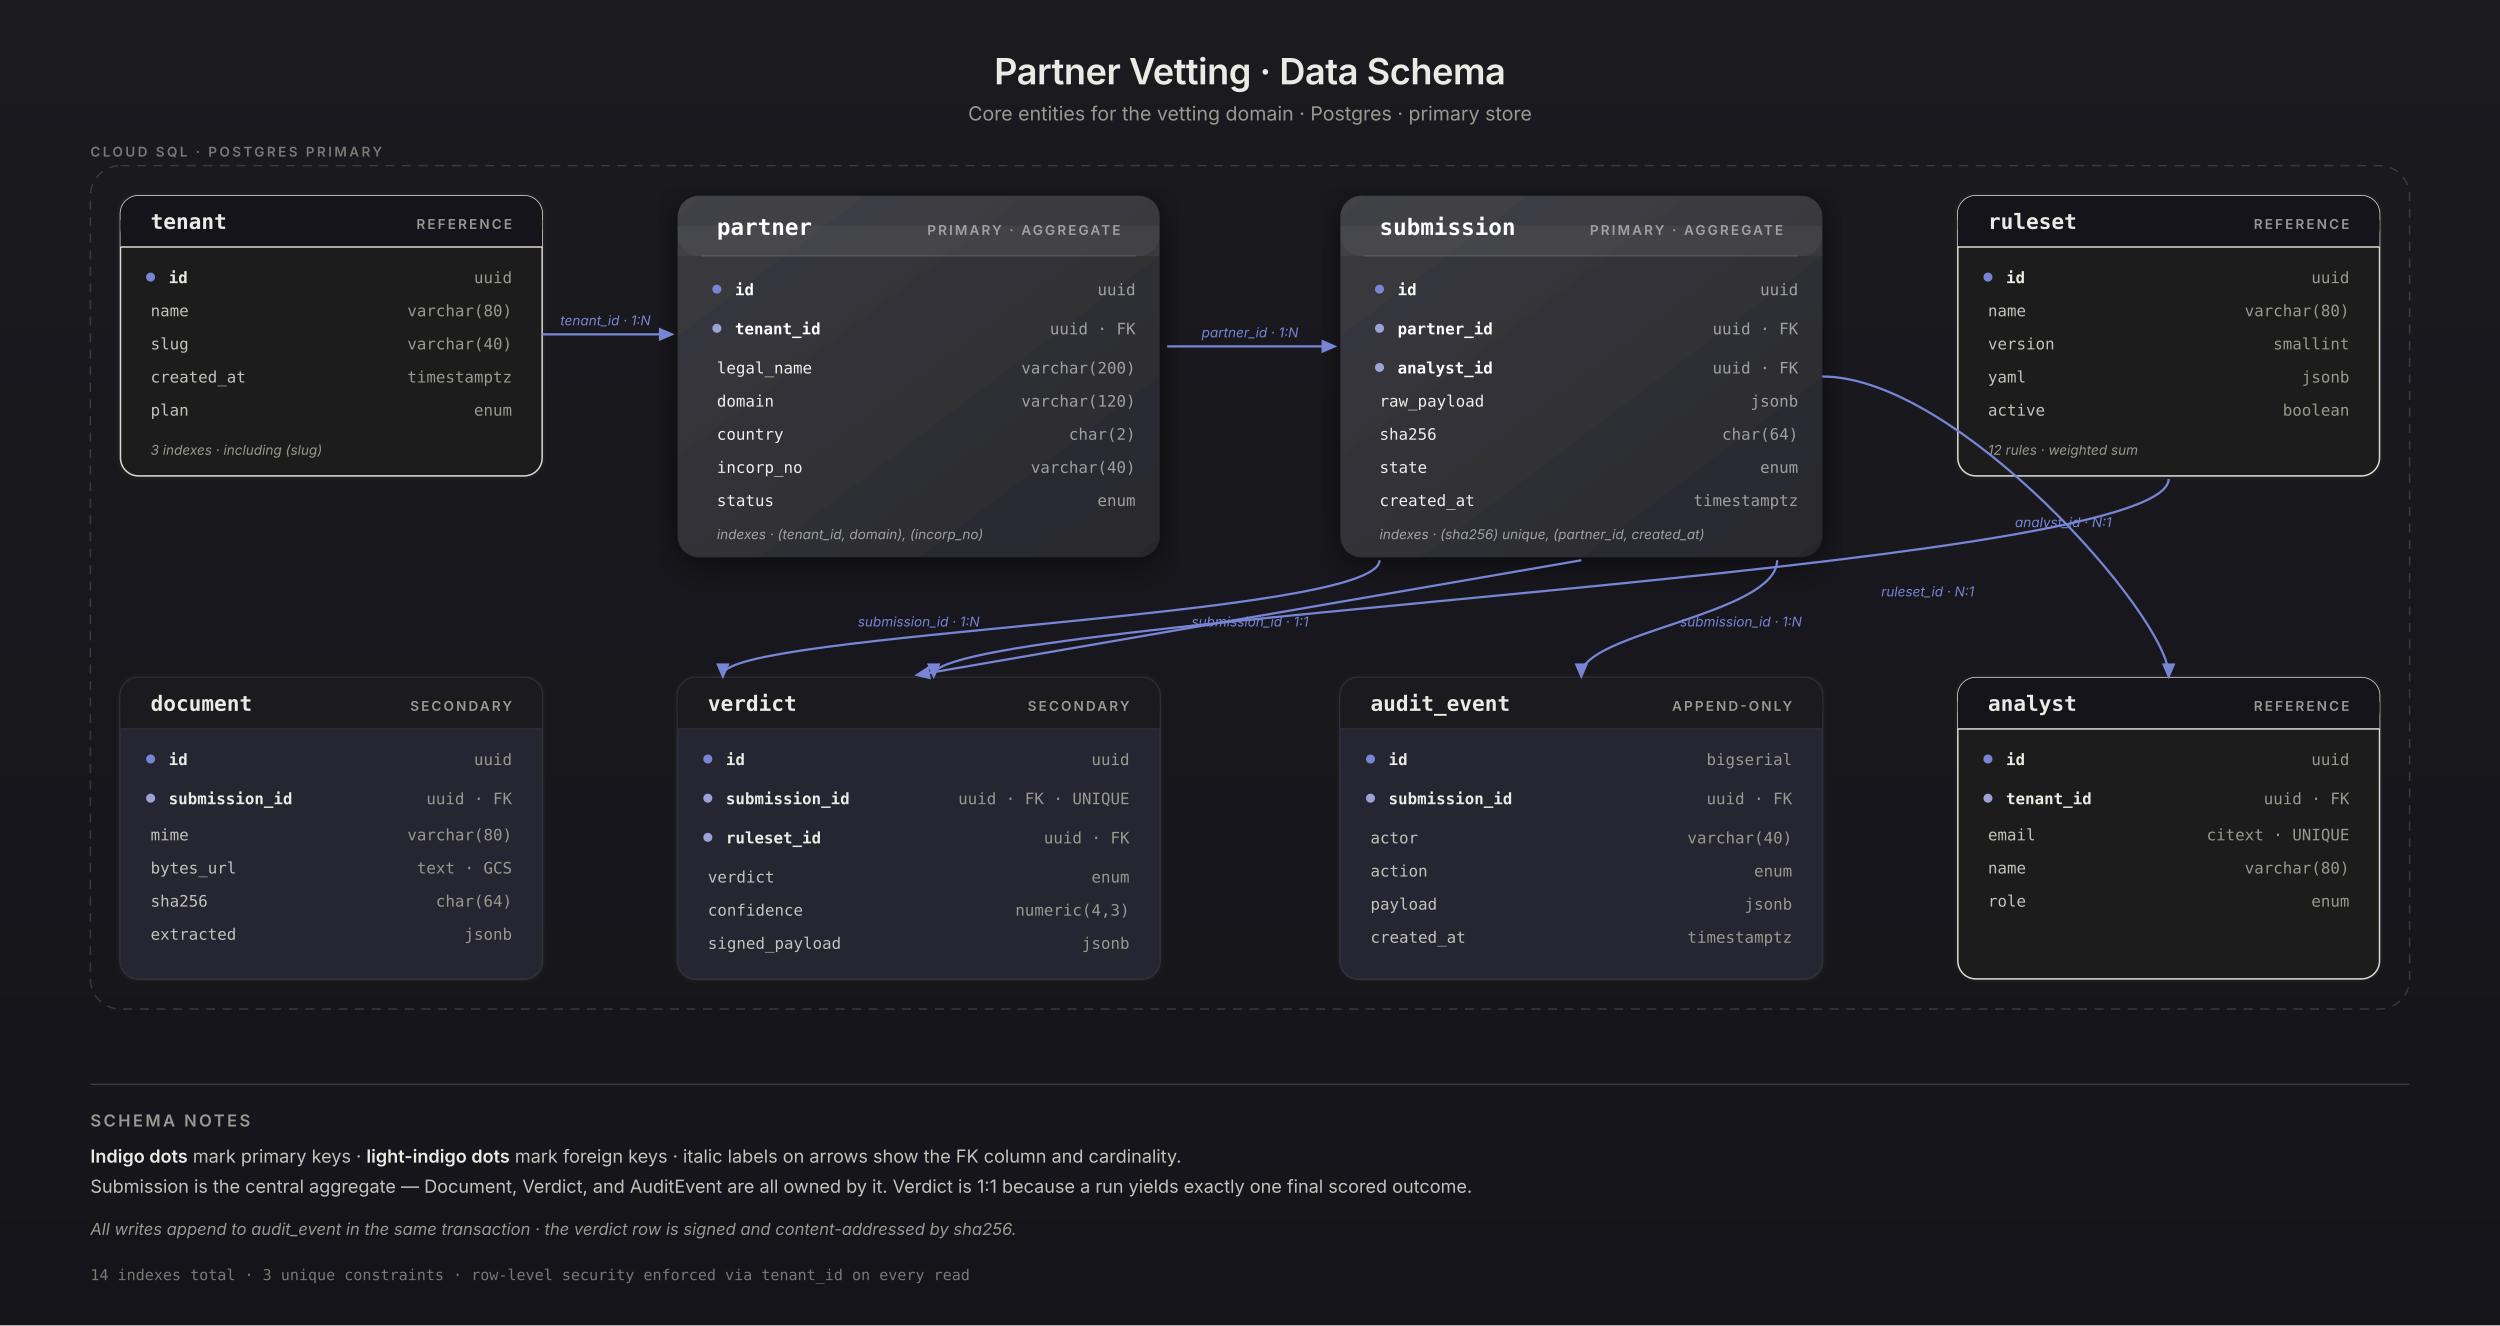
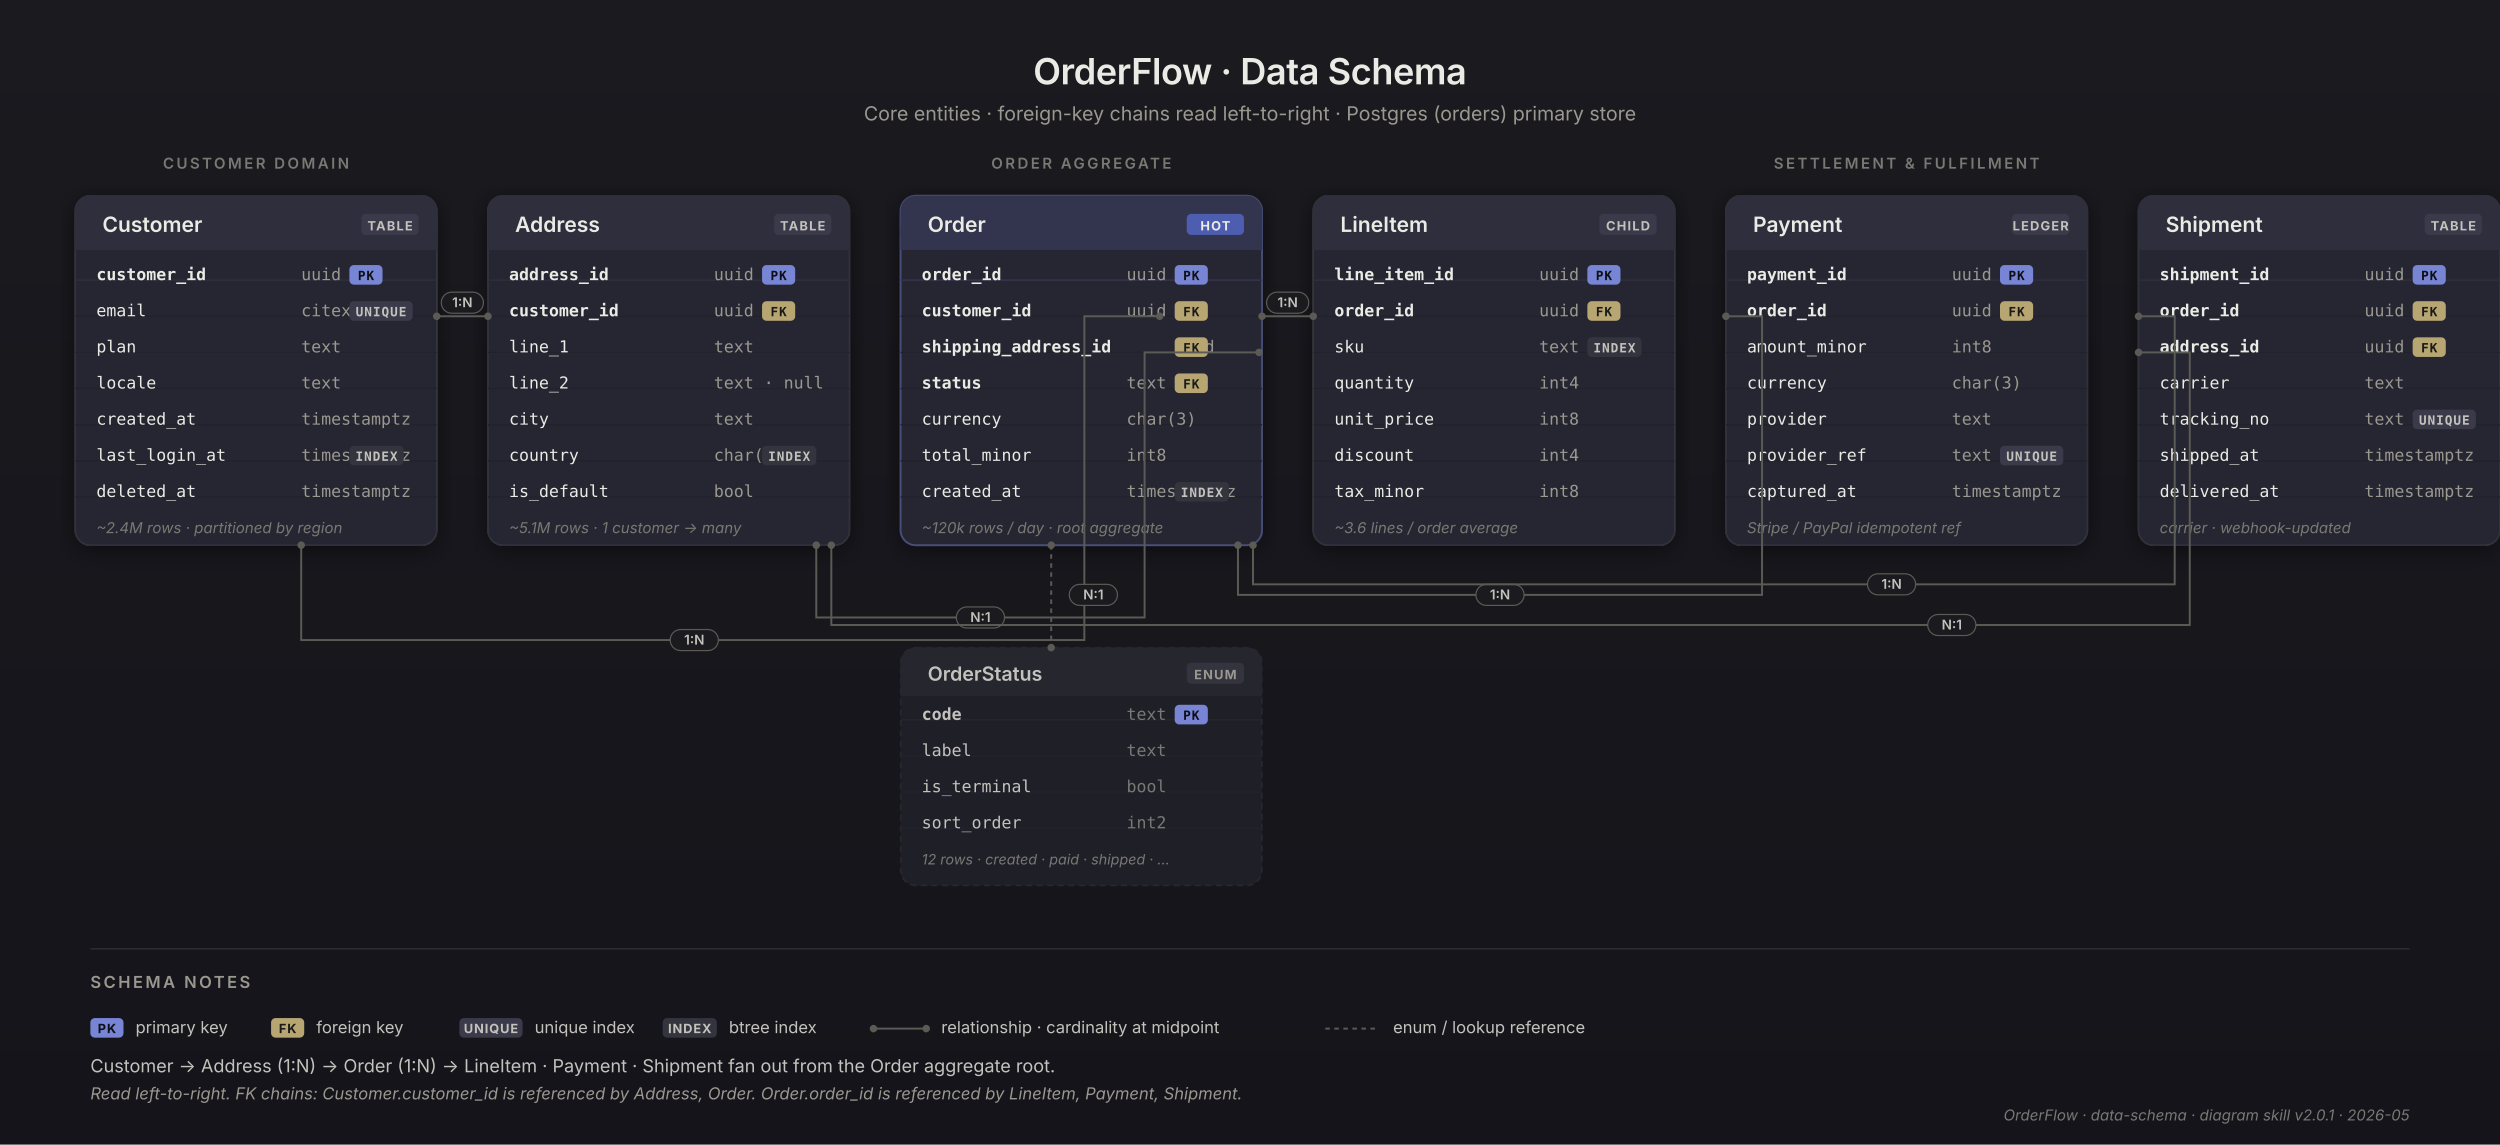
- <svg xmlns="http://www.w3.org/2000/svg" viewBox="0 0 1660 880" font-family="Inter, system-ui, -apple-system, sans-serif">
+ <svg xmlns="http://www.w3.org/2000/svg" viewBox="0 0 1660 760" font-family="Inter, system-ui, -apple-system, sans-serif">
  <defs>
-     <filter id="cardShadow" x="-4%" y="-4%" width="108%" height="116%">
-       <feDropShadow dx="0" dy="0" stdDeviation="1.5" flood-color="#ffffff" flood-opacity="0.08" />
-     </filter>
    <filter id="cardShadowDark" x="-4%" y="-4%" width="108%" height="116%">
-       <feDropShadow dx="0" dy="4" stdDeviation="12" flood-color="#000000" flood-opacity="0.55" />
+       <feDropShadow dx="0" dy="3" stdDeviation="8" flood-color="#000000" flood-opacity="0.50" />
    </filter>
    <linearGradient id="bgGrad" x1="0" y1="0" x2="0" y2="1">
      <stop offset="0%" stop-color="#1a1a1f" />
      <stop offset="100%" stop-color="#14141a" />
    </linearGradient>
-     <linearGradient id="surfaceNeutral" x1="0" y1="0" x2="1" y2="1">
-       <stop offset="0%" stop-color="#3a3a40" />
-       <stop offset="100%" stop-color="#28282d" />
-     </linearGradient>
-     <marker id="arrowAccentSm" markerWidth="7" markerHeight="7" refX="5" refY="3" orient="auto">
-       <path d="M0,0 L0,6 L7,3 z" fill="#7785d4" />
-     </marker>
  </defs>
-   <rect width="1660" height="880" fill="url(#bgGrad)" />
-   <text x="830" y="56" text-anchor="middle" font-size="24" font-weight="600" fill="#ebebe5" letter-spacing="-0.3">Partner Vetting · Data Schema</text>
-   <text x="830" y="80" text-anchor="middle" font-size="13" fill="#9a988f">Core entities for the vetting domain · Postgres · primary store</text>
-   <rect x="80" y="130" width="280" height="186" rx="12" fill="#1a1a1f" stroke="#ddd8ce" filter="url(#cardShadow)" />
-   <rect x="80" y="130" width="280" height="34" rx="12" fill="#14141a" />
-   <rect x="80" y="146" width="280" height="18" fill="#14141a" />
-   <text x="100" y="152" font-size="14" font-weight="600" fill="#ebebe5" font-family="monospace">tenant</text>
-   <text x="340" y="152" text-anchor="end" font-size="9" font-weight="600" fill="#9a988f" letter-spacing="1.4">REFERENCE</text>
-   <line x1="80" y1="164" x2="360" y2="164" stroke="#ddd8ce" />
-   <g font-family="monospace" font-size="10.5">
-     <circle cx="100" cy="184" r="3" fill="#7785d4" />
-     <text x="112" y="188" fill="#ebebe5" font-weight="600">id</text>
-     <text x="340" y="188" text-anchor="end" fill="#9a988f">uuid</text>
-     <text x="100" y="210" fill="#c4c2bc">name</text>
-     <text x="340" y="210" text-anchor="end" fill="#9a988f">varchar(80)</text>
-     <text x="100" y="232" fill="#c4c2bc">slug</text>
-     <text x="340" y="232" text-anchor="end" fill="#9a988f">varchar(40)</text>
-     <text x="100" y="254" fill="#c4c2bc">created_at</text>
-     <text x="340" y="254" text-anchor="end" fill="#9a988f">timestamptz</text>
-     <text x="100" y="276" fill="#c4c2bc">plan</text>
-     <text x="340" y="276" text-anchor="end" fill="#9a988f">enum</text>
-   </g>
-   <text x="100" y="302" font-size="9" font-style="italic" fill="#9a988f">3 indexes · including (slug)</text>
-   <rect x="1300" y="130" width="280" height="186" rx="12" fill="#1a1a1f" stroke="#ddd8ce" filter="url(#cardShadow)" />
-   <rect x="1300" y="130" width="280" height="34" rx="12" fill="#14141a" />
-   <rect x="1300" y="146" width="280" height="18" fill="#14141a" />
-   <text x="1320" y="152" font-size="14" font-weight="600" fill="#ebebe5" font-family="monospace">ruleset</text>
-   <text x="1560" y="152" text-anchor="end" font-size="9" font-weight="600" fill="#9a988f" letter-spacing="1.4">REFERENCE</text>
-   <line x1="1300" y1="164" x2="1580" y2="164" stroke="#ddd8ce" />
-   <g font-family="monospace" font-size="10.5">
-     <circle cx="1320" cy="184" r="3" fill="#7785d4" />
-     <text x="1332" y="188" fill="#ebebe5" font-weight="600">id</text>
-     <text x="1560" y="188" text-anchor="end" fill="#9a988f">uuid</text>
-     <text x="1320" y="210" fill="#c4c2bc">name</text>
-     <text x="1560" y="210" text-anchor="end" fill="#9a988f">varchar(80)</text>
-     <text x="1320" y="232" fill="#c4c2bc">version</text>
-     <text x="1560" y="232" text-anchor="end" fill="#9a988f">smallint</text>
-     <text x="1320" y="254" fill="#c4c2bc">yaml</text>
-     <text x="1560" y="254" text-anchor="end" fill="#9a988f">jsonb</text>
-     <text x="1320" y="276" fill="#c4c2bc">active</text>
-     <text x="1560" y="276" text-anchor="end" fill="#9a988f">boolean</text>
-   </g>
-   <text x="1320" y="302" font-size="9" font-style="italic" fill="#9a988f">12 rules · weighted sum</text>
-   <rect x="450" y="130" width="320" height="240" rx="14" fill="url(#surfaceNeutral)" filter="url(#cardShadowDark)" />
-   <rect x="450" y="130" width="320" height="40" rx="14" fill="rgba(255,255,255,0.04)" />
-   <rect x="450" y="150" width="320" height="20" fill="rgba(255,255,255,0.04)" />
-   <text x="476" y="156" font-size="15" font-weight="600" fill="white" font-family="monospace">partner</text>
-   <text x="744" y="156" text-anchor="end" font-size="9" font-weight="600" fill="rgba(255,255,255,0.5)" letter-spacing="1.4">PRIMARY · AGGREGATE</text>
-   <line x1="466" y1="170" x2="754" y2="170" stroke="rgba(255,255,255,0.12)" />
-   <g font-family="monospace" font-size="10.5">
-     <circle cx="476" cy="192" r="3" fill="#7785d4" />
-     <text x="488" y="196" fill="white" font-weight="600">id</text>
-     <text x="754" y="196" text-anchor="end" fill="rgba(255,255,255,0.55)">uuid</text>
-     <circle cx="476" cy="218" r="3" fill="#9aa3d4" />
-     <text x="488" y="222" fill="white" font-weight="600">tenant_id</text>
-     <text x="754" y="222" text-anchor="end" fill="rgba(255,255,255,0.55)">uuid · FK</text>
-     <text x="476" y="248" fill="rgba(255,255,255,0.92)">legal_name</text>
-     <text x="754" y="248" text-anchor="end" fill="rgba(255,255,255,0.55)">varchar(200)</text>
-     <text x="476" y="270" fill="rgba(255,255,255,0.92)">domain</text>
-     <text x="754" y="270" text-anchor="end" fill="rgba(255,255,255,0.55)">varchar(120)</text>
-     <text x="476" y="292" fill="rgba(255,255,255,0.92)">country</text>
-     <text x="754" y="292" text-anchor="end" fill="rgba(255,255,255,0.55)">char(2)</text>
-     <text x="476" y="314" fill="rgba(255,255,255,0.92)">incorp_no</text>
-     <text x="754" y="314" text-anchor="end" fill="rgba(255,255,255,0.55)">varchar(40)</text>
-     <text x="476" y="336" fill="rgba(255,255,255,0.92)">status</text>
-     <text x="754" y="336" text-anchor="end" fill="rgba(255,255,255,0.55)">enum</text>
-   </g>
-   <text x="476" y="358" font-size="9" font-style="italic" fill="rgba(255,255,255,0.55)">indexes · (tenant_id, domain), (incorp_no)</text>
-   <rect x="890" y="130" width="320" height="240" rx="14" fill="url(#surfaceNeutral)" filter="url(#cardShadowDark)" />
-   <rect x="890" y="130" width="320" height="40" rx="14" fill="rgba(255,255,255,0.04)" />
-   <rect x="890" y="150" width="320" height="20" fill="rgba(255,255,255,0.04)" />
-   <text x="916" y="156" font-size="15" font-weight="600" fill="white" font-family="monospace">submission</text>
-   <text x="1184" y="156" text-anchor="end" font-size="9" font-weight="600" fill="rgba(255,255,255,0.5)" letter-spacing="1.4">PRIMARY · AGGREGATE</text>
-   <line x1="906" y1="170" x2="1194" y2="170" stroke="rgba(255,255,255,0.12)" />
-   <g font-family="monospace" font-size="10.5">
-     <circle cx="916" cy="192" r="3" fill="#7785d4" />
-     <text x="928" y="196" fill="white" font-weight="600">id</text>
-     <text x="1194" y="196" text-anchor="end" fill="rgba(255,255,255,0.55)">uuid</text>
-     <circle cx="916" cy="218" r="3" fill="#9aa3d4" />
-     <text x="928" y="222" fill="white" font-weight="600">partner_id</text>
-     <text x="1194" y="222" text-anchor="end" fill="rgba(255,255,255,0.55)">uuid · FK</text>
-     <circle cx="916" cy="244" r="3" fill="#9aa3d4" />
-     <text x="928" y="248" fill="white" font-weight="600">analyst_id</text>
-     <text x="1194" y="248" text-anchor="end" fill="rgba(255,255,255,0.55)">uuid · FK</text>
-     <text x="916" y="270" fill="rgba(255,255,255,0.92)">raw_payload</text>
-     <text x="1194" y="270" text-anchor="end" fill="rgba(255,255,255,0.55)">jsonb</text>
-     <text x="916" y="292" fill="rgba(255,255,255,0.92)">sha256</text>
-     <text x="1194" y="292" text-anchor="end" fill="rgba(255,255,255,0.55)">char(64)</text>
-     <text x="916" y="314" fill="rgba(255,255,255,0.92)">state</text>
-     <text x="1194" y="314" text-anchor="end" fill="rgba(255,255,255,0.55)">enum</text>
-     <text x="916" y="336" fill="rgba(255,255,255,0.92)">created_at</text>
-     <text x="1194" y="336" text-anchor="end" fill="rgba(255,255,255,0.55)">timestamptz</text>
-   </g>
-   <text x="916" y="358" font-size="9" font-style="italic" fill="rgba(255,255,255,0.55)">indexes · (sha256) unique, (partner_id, created_at)</text>
-   <rect x="80" y="450" width="280" height="200" rx="12" fill="#252531" stroke="#2e2e3a" filter="url(#cardShadow)" />
-   <rect x="80" y="450" width="280" height="34" rx="12" fill="#1a1a1f" />
-   <rect x="80" y="466" width="280" height="18" fill="#1a1a1f" />
-   <text x="100" y="472" font-size="14" font-weight="600" fill="#ebebe5" font-family="monospace">document</text>
-   <text x="340" y="472" text-anchor="end" font-size="9" font-weight="600" fill="#9a988f" letter-spacing="1.4">SECONDARY</text>
-   <line x1="80" y1="484" x2="360" y2="484" stroke="#2e2e3a" />
-   <g font-family="monospace" font-size="10.5">
-     <circle cx="100" cy="504" r="3" fill="#7785d4" />
-     <text x="112" y="508" fill="#ebebe5" font-weight="600">id</text>
-     <text x="340" y="508" text-anchor="end" fill="#9a988f">uuid</text>
-     <circle cx="100" cy="530" r="3" fill="#9aa3d4" />
-     <text x="112" y="534" fill="#ebebe5" font-weight="600">submission_id</text>
-     <text x="340" y="534" text-anchor="end" fill="#9a988f">uuid · FK</text>
-     <text x="100" y="558" fill="#c4c2bc">mime</text>
-     <text x="340" y="558" text-anchor="end" fill="#9a988f">varchar(80)</text>
-     <text x="100" y="580" fill="#c4c2bc">bytes_url</text>
-     <text x="340" y="580" text-anchor="end" fill="#9a988f">text · GCS</text>
-     <text x="100" y="602" fill="#c4c2bc">sha256</text>
-     <text x="340" y="602" text-anchor="end" fill="#9a988f">char(64)</text>
-     <text x="100" y="624" fill="#c4c2bc">extracted</text>
-     <text x="340" y="624" text-anchor="end" fill="#9a988f">jsonb</text>
-   </g>
-   <rect x="450" y="450" width="320" height="200" rx="12" fill="#252531" stroke="#2e2e3a" filter="url(#cardShadow)" />
-   <rect x="450" y="450" width="320" height="34" rx="12" fill="#1a1a1f" />
-   <rect x="450" y="466" width="320" height="18" fill="#1a1a1f" />
-   <text x="470" y="472" font-size="14" font-weight="600" fill="#ebebe5" font-family="monospace">verdict</text>
-   <text x="750" y="472" text-anchor="end" font-size="9" font-weight="600" fill="#9a988f" letter-spacing="1.4">SECONDARY</text>
-   <line x1="450" y1="484" x2="770" y2="484" stroke="#2e2e3a" />
-   <g font-family="monospace" font-size="10.5">
-     <circle cx="470" cy="504" r="3" fill="#7785d4" />
-     <text x="482" y="508" fill="#ebebe5" font-weight="600">id</text>
-     <text x="750" y="508" text-anchor="end" fill="#9a988f">uuid</text>
-     <circle cx="470" cy="530" r="3" fill="#9aa3d4" />
-     <text x="482" y="534" fill="#ebebe5" font-weight="600">submission_id</text>
-     <text x="750" y="534" text-anchor="end" fill="#9a988f">uuid · FK · UNIQUE</text>
-     <circle cx="470" cy="556" r="3" fill="#9aa3d4" />
-     <text x="482" y="560" fill="#ebebe5" font-weight="600">ruleset_id</text>
-     <text x="750" y="560" text-anchor="end" fill="#9a988f">uuid · FK</text>
-     <text x="470" y="586" fill="#c4c2bc">verdict</text>
-     <text x="750" y="586" text-anchor="end" fill="#9a988f">enum</text>
-     <text x="470" y="608" fill="#c4c2bc">confidence</text>
-     <text x="750" y="608" text-anchor="end" fill="#9a988f">numeric(4,3)</text>
-     <text x="470" y="630" fill="#c4c2bc">signed_payload</text>
-     <text x="750" y="630" text-anchor="end" fill="#9a988f">jsonb</text>
-   </g>
-   <rect x="890" y="450" width="320" height="200" rx="12" fill="#252531" stroke="#2e2e3a" filter="url(#cardShadow)" />
-   <rect x="890" y="450" width="320" height="34" rx="12" fill="#1a1a1f" />
-   <rect x="890" y="466" width="320" height="18" fill="#1a1a1f" />
-   <text x="910" y="472" font-size="14" font-weight="600" fill="#ebebe5" font-family="monospace">audit_event</text>
-   <text x="1190" y="472" text-anchor="end" font-size="9" font-weight="600" fill="#9a988f" letter-spacing="1.4">APPEND-ONLY</text>
-   <line x1="890" y1="484" x2="1210" y2="484" stroke="#2e2e3a" />
-   <g font-family="monospace" font-size="10.5">
-     <circle cx="910" cy="504" r="3" fill="#7785d4" />
-     <text x="922" y="508" fill="#ebebe5" font-weight="600">id</text>
-     <text x="1190" y="508" text-anchor="end" fill="#9a988f">bigserial</text>
-     <circle cx="910" cy="530" r="3" fill="#9aa3d4" />
-     <text x="922" y="534" fill="#ebebe5" font-weight="600">submission_id</text>
-     <text x="1190" y="534" text-anchor="end" fill="#9a988f">uuid · FK</text>
-     <text x="910" y="560" fill="#c4c2bc">actor</text>
-     <text x="1190" y="560" text-anchor="end" fill="#9a988f">varchar(40)</text>
-     <text x="910" y="582" fill="#c4c2bc">action</text>
-     <text x="1190" y="582" text-anchor="end" fill="#9a988f">enum</text>
-     <text x="910" y="604" fill="#c4c2bc">payload</text>
-     <text x="1190" y="604" text-anchor="end" fill="#9a988f">jsonb</text>
-     <text x="910" y="626" fill="#c4c2bc">created_at</text>
-     <text x="1190" y="626" text-anchor="end" fill="#9a988f">timestamptz</text>
-   </g>
-   <rect x="1300" y="450" width="280" height="200" rx="12" fill="#1a1a1f" stroke="#ddd8ce" filter="url(#cardShadow)" />
-   <rect x="1300" y="450" width="280" height="34" rx="12" fill="#14141a" />
-   <rect x="1300" y="466" width="280" height="18" fill="#14141a" />
-   <text x="1320" y="472" font-size="14" font-weight="600" fill="#ebebe5" font-family="monospace">analyst</text>
-   <text x="1560" y="472" text-anchor="end" font-size="9" font-weight="600" fill="#9a988f" letter-spacing="1.4">REFERENCE</text>
-   <line x1="1300" y1="484" x2="1580" y2="484" stroke="#ddd8ce" />
-   <g font-family="monospace" font-size="10.5">
-     <circle cx="1320" cy="504" r="3" fill="#7785d4" />
-     <text x="1332" y="508" fill="#ebebe5" font-weight="600">id</text>
-     <text x="1560" y="508" text-anchor="end" fill="#9a988f">uuid</text>
-     <circle cx="1320" cy="530" r="3" fill="#9aa3d4" />
-     <text x="1332" y="534" fill="#ebebe5" font-weight="600">tenant_id</text>
-     <text x="1560" y="534" text-anchor="end" fill="#9a988f">uuid · FK</text>
-     <text x="1320" y="558" fill="#c4c2bc">email</text>
-     <text x="1560" y="558" text-anchor="end" fill="#9a988f">citext · UNIQUE</text>
-     <text x="1320" y="580" fill="#c4c2bc">name</text>
-     <text x="1560" y="580" text-anchor="end" fill="#9a988f">varchar(80)</text>
-     <text x="1320" y="602" fill="#c4c2bc">role</text>
-     <text x="1560" y="602" text-anchor="end" fill="#9a988f">enum</text>
-   </g>
-   <path d="M 360 222 L 445 222" stroke="#7785d4" stroke-width="1.5" fill="none" marker-end="url(#arrowAccentSm)" />
-   <text x="402" y="216" text-anchor="middle" font-size="9" font-style="italic" fill="#7785d4">tenant_id · 1:N</text>
-   <path d="M 775 230 L 885 230" stroke="#7785d4" stroke-width="1.5" fill="none" marker-end="url(#arrowAccentSm)" />
-   <text x="830" y="224" text-anchor="middle" font-size="9" font-style="italic" fill="#7785d4">partner_id · 1:N</text>
-   <path d="M 916 372 C 916 410 480 420 480 448" stroke="#7785d4" stroke-width="1.5" fill="none" marker-end="url(#arrowAccentSm)" />
-   <text x="610" y="416" text-anchor="middle" font-size="9" font-style="italic" fill="#7785d4">submission_id · 1:N</text>
-   <path d="M 1050 372 L 610 448" stroke="#7785d4" stroke-width="1.5" fill="none" marker-end="url(#arrowAccentSm)" />
-   <text x="830" y="416" text-anchor="middle" font-size="9" font-style="italic" fill="#7785d4">submission_id · 1:1</text>
-   <path d="M 1180 372 C 1180 408 1050 420 1050 448" stroke="#7785d4" stroke-width="1.5" fill="none" marker-end="url(#arrowAccentSm)" />
-   <text x="1156" y="416" text-anchor="middle" font-size="9" font-style="italic" fill="#7785d4">submission_id · 1:N</text>
-   <path d="M 1440 318 C 1440 380 620 410 620 448" stroke="#7785d4" stroke-width="1.5" fill="none" marker-end="url(#arrowAccentSm)" />
-   <text x="1280" y="396" text-anchor="middle" font-size="9" font-style="italic" fill="#7785d4">ruleset_id · N:1</text>
-   <path d="M 1210 250 C 1300 250 1440 410 1440 448" stroke="#7785d4" stroke-width="1.5" fill="none" marker-end="url(#arrowAccentSm)" />
-   <text x="1370" y="350" text-anchor="middle" font-size="9" font-style="italic" fill="#7785d4">analyst_id · N:1</text>
-   <rect x="60" y="110" width="1540" height="560" rx="20" fill="none" stroke="#7a7873" stroke-dasharray="6,5" opacity="0.35" />
-   <text x="60" y="104" font-size="9" font-weight="600" fill="#7a7873" letter-spacing="1.6">CLOUD SQL · POSTGRES PRIMARY</text>
-   <line x1="60" y1="720" x2="1600" y2="720" stroke="#3a3a47" />
-   <text x="60" y="748" font-size="11" font-weight="600" fill="#9a988f" letter-spacing="1.6">SCHEMA NOTES</text>
-   <text x="60" y="772" font-size="12" fill="#c4c2bc">
-     <tspan font-weight="600" fill="#ebebe5">Indigo dots</tspan> mark primary keys · <tspan font-weight="600" fill="#ebebe5">light-indigo dots</tspan> mark foreign keys · italic labels on arrows show the FK column and cardinality.</text>
-   <text x="60" y="792" font-size="12" fill="#c4c2bc">Submission is the central aggregate — Document, Verdict, and AuditEvent are all owned by it. Verdict is 1:1 because a run yields exactly one final scored outcome.</text>
-   <text x="60" y="820" font-size="11" font-style="italic" fill="#9a988f">All writes append to audit_event in the same transaction · the verdict row is signed and content-addressed by sha256.</text>
-   <text x="60" y="850" font-size="10" font-family="monospace" fill="#7a7873">14 indexes total · 3 unique constraints · row-level security enforced via tenant_id on every read</text>
+   <rect width="1660" height="760" fill="url(#bgGrad)" />
+   <text x="830" y="56" text-anchor="middle" font-size="24" font-weight="600" fill="#ebebe5" letter-spacing="-0.3">OrderFlow · Data Schema</text>
+   <text x="830" y="80" text-anchor="middle" font-size="13" fill="#9a988f">Core entities · foreign-key chains read left-to-right · Postgres (orders) primary store</text>
+   <text x="170" y="112" text-anchor="middle" font-size="10" font-weight="600" fill="#7a7873" letter-spacing="1.6">CUSTOMER DOMAIN</text>
+   <text x="718" y="112" text-anchor="middle" font-size="10" font-weight="600" fill="#7a7873" letter-spacing="1.6">ORDER AGGREGATE</text>
+   <text x="1266" y="112" text-anchor="middle" font-size="10" font-weight="600" fill="#7a7873" letter-spacing="1.6">SETTLEMENT &amp; FULFILMENT</text>
+   <rect x="50" y="130" width="240" height="232" rx="10" fill="#252531" stroke="rgba(255,255,255,0.08)" filter="url(#cardShadowDark)" />
+   <rect x="50" y="130" width="240" height="36" rx="10" fill="#2e2e3c" />
+   <rect x="50" y="150" width="240" height="16" fill="#2e2e3c" />
+   <text x="68" y="154" font-size="14" font-weight="600" fill="#ebebe5">Customer</text>
+   <rect x="240" y="142" width="38" height="14" rx="3" fill="#3a3a4a" />
+   <text x="259" y="153" text-anchor="middle" font-size="8.5" font-weight="700" fill="#c4c2bc" letter-spacing="0.8">TABLE</text>
+   <g font-family="ui-monospace, 'SF Mono', Menlo, Consolas, monospace" font-size="11">
+     <line x1="50" y1="186" x2="290" y2="186" stroke="#2e2e3c" />
+     <text x="64" y="186" fill="#ebebe5" font-weight="600">customer_id</text>
+     <text x="200" y="186" fill="#9a988f">uuid</text>
+     <rect x="232" y="176" width="22" height="13" rx="3" fill="#7785d4" />
+     <text x="243" y="186" text-anchor="middle" font-size="8.5" font-weight="700" fill="#0e0e16" letter-spacing="0.6">PK</text>
+     <line x1="50" y1="210" x2="290" y2="210" stroke="#22222d" />
+     <text x="64" y="210" fill="#ebebe5">email</text>
+     <text x="200" y="210" fill="#9a988f">citext</text>
+     <rect x="232" y="200" width="42" height="13" rx="3" fill="#3a3a4a" />
+     <text x="253" y="210" text-anchor="middle" font-size="8.5" font-weight="700" fill="#c4c2bc" letter-spacing="0.6">UNIQUE</text>
+     <line x1="50" y1="234" x2="290" y2="234" stroke="#22222d" />
+     <text x="64" y="234" fill="#ebebe5">plan</text>
+     <text x="200" y="234" fill="#9a988f">text</text>
+     <line x1="50" y1="258" x2="290" y2="258" stroke="#22222d" />
+     <text x="64" y="258" fill="#ebebe5">locale</text>
+     <text x="200" y="258" fill="#9a988f">text</text>
+     <line x1="50" y1="282" x2="290" y2="282" stroke="#22222d" />
+     <text x="64" y="282" fill="#ebebe5">created_at</text>
+     <text x="200" y="282" fill="#9a988f">timestamptz</text>
+     <line x1="50" y1="306" x2="290" y2="306" stroke="#22222d" />
+     <text x="64" y="306" fill="#ebebe5">last_login_at</text>
+     <text x="200" y="306" fill="#9a988f">timestamptz</text>
+     <rect x="232" y="296" width="36" height="13" rx="3" fill="#34343f" />
+     <text x="250" y="306" text-anchor="middle" font-size="8.5" font-weight="700" fill="#c4c2bc" letter-spacing="0.6">INDEX</text>
+     <line x1="50" y1="330" x2="290" y2="330" stroke="#22222d" />
+     <text x="64" y="330" fill="#ebebe5">deleted_at</text>
+     <text x="200" y="330" fill="#9a988f">timestamptz</text>
+   </g>
+   <text x="64" y="354" font-size="10" font-style="italic" fill="#7a7873">~2.4M rows · partitioned by region</text>
+   <rect x="324" y="130" width="240" height="232" rx="10" fill="#252531" stroke="rgba(255,255,255,0.08)" filter="url(#cardShadowDark)" />
+   <rect x="324" y="130" width="240" height="36" rx="10" fill="#2e2e3c" />
+   <rect x="324" y="150" width="240" height="16" fill="#2e2e3c" />
+   <text x="342" y="154" font-size="14" font-weight="600" fill="#ebebe5">Address</text>
+   <rect x="514" y="142" width="38" height="14" rx="3" fill="#3a3a4a" />
+   <text x="533" y="153" text-anchor="middle" font-size="8.5" font-weight="700" fill="#c4c2bc" letter-spacing="0.8">TABLE</text>
+   <g font-family="ui-monospace, 'SF Mono', Menlo, Consolas, monospace" font-size="11">
+     <line x1="324" y1="186" x2="564" y2="186" stroke="#2e2e3c" />
+     <text x="338" y="186" fill="#ebebe5" font-weight="600">address_id</text>
+     <text x="474" y="186" fill="#9a988f">uuid</text>
+     <rect x="506" y="176" width="22" height="13" rx="3" fill="#7785d4" />
+     <text x="517" y="186" text-anchor="middle" font-size="8.5" font-weight="700" fill="#0e0e16" letter-spacing="0.6">PK</text>
+     <line x1="324" y1="210" x2="564" y2="210" stroke="#22222d" />
+     <text x="338" y="210" fill="#ebebe5" font-weight="600">customer_id</text>
+     <text x="474" y="210" fill="#9a988f">uuid</text>
+     <rect x="506" y="200" width="22" height="13" rx="3" fill="#b8a672" />
+     <text x="517" y="210" text-anchor="middle" font-size="8.5" font-weight="700" fill="#1a1a18" letter-spacing="0.6">FK</text>
+     <line x1="324" y1="234" x2="564" y2="234" stroke="#22222d" />
+     <text x="338" y="234" fill="#ebebe5">line_1</text>
+     <text x="474" y="234" fill="#9a988f">text</text>
+     <line x1="324" y1="258" x2="564" y2="258" stroke="#22222d" />
+     <text x="338" y="258" fill="#ebebe5">line_2</text>
+     <text x="474" y="258" fill="#9a988f">text · null</text>
+     <line x1="324" y1="282" x2="564" y2="282" stroke="#22222d" />
+     <text x="338" y="282" fill="#ebebe5">city</text>
+     <text x="474" y="282" fill="#9a988f">text</text>
+     <line x1="324" y1="306" x2="564" y2="306" stroke="#22222d" />
+     <text x="338" y="306" fill="#ebebe5">country</text>
+     <text x="474" y="306" fill="#9a988f">char(2)</text>
+     <rect x="506" y="296" width="36" height="13" rx="3" fill="#34343f" />
+     <text x="524" y="306" text-anchor="middle" font-size="8.5" font-weight="700" fill="#c4c2bc" letter-spacing="0.6">INDEX</text>
+     <line x1="324" y1="330" x2="564" y2="330" stroke="#22222d" />
+     <text x="338" y="330" fill="#ebebe5">is_default</text>
+     <text x="474" y="330" fill="#9a988f">bool</text>
+   </g>
+   <text x="338" y="354" font-size="10" font-style="italic" fill="#7a7873">~5.1M rows · 1 customer → many</text>
+   <rect x="598" y="130" width="240" height="232" rx="10" fill="#252531" stroke="rgba(119,133,212,0.45)" stroke-width="1.2" filter="url(#cardShadowDark)" />
+   <rect x="598" y="130" width="240" height="36" rx="10" fill="#33344d" />
+   <rect x="598" y="150" width="240" height="16" fill="#33344d" />
+   <text x="616" y="154" font-size="14" font-weight="600" fill="#ebebe5">Order</text>
+   <rect x="788" y="142" width="38" height="14" rx="3" fill="#4d5db0" />
+   <text x="807" y="153" text-anchor="middle" font-size="8.5" font-weight="700" fill="#ebebe5" letter-spacing="0.8">HOT</text>
+   <g font-family="ui-monospace, 'SF Mono', Menlo, Consolas, monospace" font-size="11">
+     <line x1="598" y1="186" x2="838" y2="186" stroke="#33344d" />
+     <text x="612" y="186" fill="#ebebe5" font-weight="600">order_id</text>
+     <text x="748" y="186" fill="#9a988f">uuid</text>
+     <rect x="780" y="176" width="22" height="13" rx="3" fill="#7785d4" />
+     <text x="791" y="186" text-anchor="middle" font-size="8.5" font-weight="700" fill="#0e0e16" letter-spacing="0.6">PK</text>
+     <line x1="598" y1="210" x2="838" y2="210" stroke="#22222d" />
+     <text x="612" y="210" fill="#ebebe5" font-weight="600">customer_id</text>
+     <text x="748" y="210" fill="#9a988f">uuid</text>
+     <rect x="780" y="200" width="22" height="13" rx="3" fill="#b8a672" />
+     <text x="791" y="210" text-anchor="middle" font-size="8.5" font-weight="700" fill="#1a1a18" letter-spacing="0.6">FK</text>
+     <line x1="598" y1="234" x2="838" y2="234" stroke="#22222d" />
+     <text x="612" y="234" fill="#ebebe5" font-weight="600">shipping_address_id</text>
+     <text x="780" y="234" fill="#9a988f">uuid</text>
+     <rect x="780" y="224" width="22" height="13" rx="3" fill="#b8a672" />
+     <text x="791" y="234" text-anchor="middle" font-size="8.5" font-weight="700" fill="#1a1a18" letter-spacing="0.6">FK</text>
+     <line x1="598" y1="258" x2="838" y2="258" stroke="#22222d" />
+     <text x="612" y="258" fill="#ebebe5" font-weight="600">status</text>
+     <text x="748" y="258" fill="#9a988f">text</text>
+     <rect x="780" y="248" width="22" height="13" rx="3" fill="#b8a672" />
+     <text x="791" y="258" text-anchor="middle" font-size="8.5" font-weight="700" fill="#1a1a18" letter-spacing="0.6">FK</text>
+     <line x1="598" y1="282" x2="838" y2="282" stroke="#22222d" />
+     <text x="612" y="282" fill="#ebebe5">currency</text>
+     <text x="748" y="282" fill="#9a988f">char(3)</text>
+     <line x1="598" y1="306" x2="838" y2="306" stroke="#22222d" />
+     <text x="612" y="306" fill="#ebebe5">total_minor</text>
+     <text x="748" y="306" fill="#9a988f">int8</text>
+     <line x1="598" y1="330" x2="838" y2="330" stroke="#22222d" />
+     <text x="612" y="330" fill="#ebebe5">created_at</text>
+     <text x="748" y="330" fill="#9a988f">timestamptz</text>
+     <rect x="780" y="320" width="36" height="13" rx="3" fill="#34343f" />
+     <text x="798" y="330" text-anchor="middle" font-size="8.5" font-weight="700" fill="#c4c2bc" letter-spacing="0.6">INDEX</text>
+   </g>
+   <text x="612" y="354" font-size="10" font-style="italic" fill="#7a7873">~120k rows / day · root aggregate</text>
+   <rect x="872" y="130" width="240" height="232" rx="10" fill="#252531" stroke="rgba(255,255,255,0.08)" filter="url(#cardShadowDark)" />
+   <rect x="872" y="130" width="240" height="36" rx="10" fill="#2e2e3c" />
+   <rect x="872" y="150" width="240" height="16" fill="#2e2e3c" />
+   <text x="890" y="154" font-size="14" font-weight="600" fill="#ebebe5">LineItem</text>
+   <rect x="1062" y="142" width="38" height="14" rx="3" fill="#3a3a4a" />
+   <text x="1081" y="153" text-anchor="middle" font-size="8.5" font-weight="700" fill="#c4c2bc" letter-spacing="0.8">CHILD</text>
+   <g font-family="ui-monospace, 'SF Mono', Menlo, Consolas, monospace" font-size="11">
+     <line x1="872" y1="186" x2="1112" y2="186" stroke="#2e2e3c" />
+     <text x="886" y="186" fill="#ebebe5" font-weight="600">line_item_id</text>
+     <text x="1022" y="186" fill="#9a988f">uuid</text>
+     <rect x="1054" y="176" width="22" height="13" rx="3" fill="#7785d4" />
+     <text x="1065" y="186" text-anchor="middle" font-size="8.5" font-weight="700" fill="#0e0e16" letter-spacing="0.6">PK</text>
+     <line x1="872" y1="210" x2="1112" y2="210" stroke="#22222d" />
+     <text x="886" y="210" fill="#ebebe5" font-weight="600">order_id</text>
+     <text x="1022" y="210" fill="#9a988f">uuid</text>
+     <rect x="1054" y="200" width="22" height="13" rx="3" fill="#b8a672" />
+     <text x="1065" y="210" text-anchor="middle" font-size="8.5" font-weight="700" fill="#1a1a18" letter-spacing="0.6">FK</text>
+     <line x1="872" y1="234" x2="1112" y2="234" stroke="#22222d" />
+     <text x="886" y="234" fill="#ebebe5">sku</text>
+     <text x="1022" y="234" fill="#9a988f">text</text>
+     <rect x="1054" y="224" width="36" height="13" rx="3" fill="#34343f" />
+     <text x="1072" y="234" text-anchor="middle" font-size="8.5" font-weight="700" fill="#c4c2bc" letter-spacing="0.6">INDEX</text>
+     <line x1="872" y1="258" x2="1112" y2="258" stroke="#22222d" />
+     <text x="886" y="258" fill="#ebebe5">quantity</text>
+     <text x="1022" y="258" fill="#9a988f">int4</text>
+     <line x1="872" y1="282" x2="1112" y2="282" stroke="#22222d" />
+     <text x="886" y="282" fill="#ebebe5">unit_price</text>
+     <text x="1022" y="282" fill="#9a988f">int8</text>
+     <line x1="872" y1="306" x2="1112" y2="306" stroke="#22222d" />
+     <text x="886" y="306" fill="#ebebe5">discount</text>
+     <text x="1022" y="306" fill="#9a988f">int4</text>
+     <line x1="872" y1="330" x2="1112" y2="330" stroke="#22222d" />
+     <text x="886" y="330" fill="#ebebe5">tax_minor</text>
+     <text x="1022" y="330" fill="#9a988f">int8</text>
+   </g>
+   <text x="886" y="354" font-size="10" font-style="italic" fill="#7a7873">~3.6 lines / order average</text>
+   <rect x="1146" y="130" width="240" height="232" rx="10" fill="#252531" stroke="rgba(255,255,255,0.08)" filter="url(#cardShadowDark)" />
+   <rect x="1146" y="130" width="240" height="36" rx="10" fill="#2e2e3c" />
+   <rect x="1146" y="150" width="240" height="16" fill="#2e2e3c" />
+   <text x="1164" y="154" font-size="14" font-weight="600" fill="#ebebe5">Payment</text>
+   <rect x="1336" y="142" width="38" height="14" rx="3" fill="#3a3a4a" />
+   <text x="1355" y="153" text-anchor="middle" font-size="8.5" font-weight="700" fill="#c4c2bc" letter-spacing="0.8">LEDGER</text>
+   <g font-family="ui-monospace, 'SF Mono', Menlo, Consolas, monospace" font-size="11">
+     <line x1="1146" y1="186" x2="1386" y2="186" stroke="#2e2e3c" />
+     <text x="1160" y="186" fill="#ebebe5" font-weight="600">payment_id</text>
+     <text x="1296" y="186" fill="#9a988f">uuid</text>
+     <rect x="1328" y="176" width="22" height="13" rx="3" fill="#7785d4" />
+     <text x="1339" y="186" text-anchor="middle" font-size="8.5" font-weight="700" fill="#0e0e16" letter-spacing="0.6">PK</text>
+     <line x1="1146" y1="210" x2="1386" y2="210" stroke="#22222d" />
+     <text x="1160" y="210" fill="#ebebe5" font-weight="600">order_id</text>
+     <text x="1296" y="210" fill="#9a988f">uuid</text>
+     <rect x="1328" y="200" width="22" height="13" rx="3" fill="#b8a672" />
+     <text x="1339" y="210" text-anchor="middle" font-size="8.5" font-weight="700" fill="#1a1a18" letter-spacing="0.6">FK</text>
+     <line x1="1146" y1="234" x2="1386" y2="234" stroke="#22222d" />
+     <text x="1160" y="234" fill="#ebebe5">amount_minor</text>
+     <text x="1296" y="234" fill="#9a988f">int8</text>
+     <line x1="1146" y1="258" x2="1386" y2="258" stroke="#22222d" />
+     <text x="1160" y="258" fill="#ebebe5">currency</text>
+     <text x="1296" y="258" fill="#9a988f">char(3)</text>
+     <line x1="1146" y1="282" x2="1386" y2="282" stroke="#22222d" />
+     <text x="1160" y="282" fill="#ebebe5">provider</text>
+     <text x="1296" y="282" fill="#9a988f">text</text>
+     <line x1="1146" y1="306" x2="1386" y2="306" stroke="#22222d" />
+     <text x="1160" y="306" fill="#ebebe5">provider_ref</text>
+     <text x="1296" y="306" fill="#9a988f">text</text>
+     <rect x="1328" y="296" width="42" height="13" rx="3" fill="#3a3a4a" />
+     <text x="1349" y="306" text-anchor="middle" font-size="8.5" font-weight="700" fill="#c4c2bc" letter-spacing="0.6">UNIQUE</text>
+     <line x1="1146" y1="330" x2="1386" y2="330" stroke="#22222d" />
+     <text x="1160" y="330" fill="#ebebe5">captured_at</text>
+     <text x="1296" y="330" fill="#9a988f">timestamptz</text>
+   </g>
+   <text x="1160" y="354" font-size="10" font-style="italic" fill="#7a7873">Stripe / PayPal idempotent ref</text>
+   <rect x="1420" y="130" width="240" height="232" rx="10" fill="#252531" stroke="rgba(255,255,255,0.08)" filter="url(#cardShadowDark)" />
+   <rect x="1420" y="130" width="240" height="36" rx="10" fill="#2e2e3c" />
+   <rect x="1420" y="150" width="240" height="16" fill="#2e2e3c" />
+   <text x="1438" y="154" font-size="14" font-weight="600" fill="#ebebe5">Shipment</text>
+   <rect x="1610" y="142" width="38" height="14" rx="3" fill="#3a3a4a" />
+   <text x="1629" y="153" text-anchor="middle" font-size="8.5" font-weight="700" fill="#c4c2bc" letter-spacing="0.8">TABLE</text>
+   <g font-family="ui-monospace, 'SF Mono', Menlo, Consolas, monospace" font-size="11">
+     <line x1="1420" y1="186" x2="1660" y2="186" stroke="#2e2e3c" />
+     <text x="1434" y="186" fill="#ebebe5" font-weight="600">shipment_id</text>
+     <text x="1570" y="186" fill="#9a988f">uuid</text>
+     <rect x="1602" y="176" width="22" height="13" rx="3" fill="#7785d4" />
+     <text x="1613" y="186" text-anchor="middle" font-size="8.5" font-weight="700" fill="#0e0e16" letter-spacing="0.6">PK</text>
+     <line x1="1420" y1="210" x2="1660" y2="210" stroke="#22222d" />
+     <text x="1434" y="210" fill="#ebebe5" font-weight="600">order_id</text>
+     <text x="1570" y="210" fill="#9a988f">uuid</text>
+     <rect x="1602" y="200" width="22" height="13" rx="3" fill="#b8a672" />
+     <text x="1613" y="210" text-anchor="middle" font-size="8.5" font-weight="700" fill="#1a1a18" letter-spacing="0.6">FK</text>
+     <line x1="1420" y1="234" x2="1660" y2="234" stroke="#22222d" />
+     <text x="1434" y="234" fill="#ebebe5" font-weight="600">address_id</text>
+     <text x="1570" y="234" fill="#9a988f">uuid</text>
+     <rect x="1602" y="224" width="22" height="13" rx="3" fill="#b8a672" />
+     <text x="1613" y="234" text-anchor="middle" font-size="8.5" font-weight="700" fill="#1a1a18" letter-spacing="0.6">FK</text>
+     <line x1="1420" y1="258" x2="1660" y2="258" stroke="#22222d" />
+     <text x="1434" y="258" fill="#ebebe5">carrier</text>
+     <text x="1570" y="258" fill="#9a988f">text</text>
+     <line x1="1420" y1="282" x2="1660" y2="282" stroke="#22222d" />
+     <text x="1434" y="282" fill="#ebebe5">tracking_no</text>
+     <text x="1570" y="282" fill="#9a988f">text</text>
+     <rect x="1602" y="272" width="42" height="13" rx="3" fill="#3a3a4a" />
+     <text x="1623" y="282" text-anchor="middle" font-size="8.5" font-weight="700" fill="#c4c2bc" letter-spacing="0.6">UNIQUE</text>
+     <line x1="1420" y1="306" x2="1660" y2="306" stroke="#22222d" />
+     <text x="1434" y="306" fill="#ebebe5">shipped_at</text>
+     <text x="1570" y="306" fill="#9a988f">timestamptz</text>
+     <line x1="1420" y1="330" x2="1660" y2="330" stroke="#22222d" />
+     <text x="1434" y="330" fill="#ebebe5">delivered_at</text>
+     <text x="1570" y="330" fill="#9a988f">timestamptz</text>
+   </g>
+   <text x="1434" y="354" font-size="10" font-style="italic" fill="#7a7873">carrier · webhook-updated</text>
+   <rect x="598" y="430" width="240" height="158" rx="10" fill="#1f1f28" stroke="rgba(255,255,255,0.06)" stroke-dasharray="4,3" />
+   <rect x="598" y="430" width="240" height="32" rx="10" fill="#26262f" />
+   <rect x="598" y="446" width="240" height="16" fill="#26262f" />
+   <text x="616" y="452" font-size="13" font-weight="600" fill="#c4c2bc">OrderStatus</text>
+   <rect x="788" y="440" width="38" height="14" rx="3" fill="#34343f" />
+   <text x="807" y="451" text-anchor="middle" font-size="8.5" font-weight="700" fill="#9a988f" letter-spacing="0.8">ENUM</text>
+   <g font-family="ui-monospace, 'SF Mono', Menlo, Consolas, monospace" font-size="11">
+     <line x1="598" y1="478" x2="838" y2="478" stroke="#26262f" />
+     <text x="612" y="478" fill="#c4c2bc" font-weight="600">code</text>
+     <text x="748" y="478" fill="#7a7873">text</text>
+     <rect x="780" y="468" width="22" height="13" rx="3" fill="#7785d4" />
+     <text x="791" y="478" text-anchor="middle" font-size="8.5" font-weight="700" fill="#0e0e16" letter-spacing="0.6">PK</text>
+     <line x1="598" y1="502" x2="838" y2="502" stroke="#22222d" />
+     <text x="612" y="502" fill="#c4c2bc">label</text>
+     <text x="748" y="502" fill="#7a7873">text</text>
+     <line x1="598" y1="526" x2="838" y2="526" stroke="#22222d" />
+     <text x="612" y="526" fill="#c4c2bc">is_terminal</text>
+     <text x="748" y="526" fill="#7a7873">bool</text>
+     <line x1="598" y1="550" x2="838" y2="550" stroke="#22222d" />
+     <text x="612" y="550" fill="#c4c2bc">sort_order</text>
+     <text x="748" y="550" fill="#7a7873">int2</text>
+   </g>
+   <text x="612" y="574" font-size="9.5" font-style="italic" fill="#7a7873">12 rows · created · paid · shipped · …</text>
+   <path d="M 290 210 L 324 210" stroke="#5c5a55" stroke-width="1.3" fill="none" />
+   <circle cx="290" cy="210" r="2.5" fill="#5c5a55" />
+   <circle cx="324" cy="210" r="2.5" fill="#5c5a55" />
+   <rect x="293" y="194" width="28" height="14" rx="7" fill="#1a1a1f" stroke="#5c5a55" stroke-width="0.8" />
+   <text x="307" y="204" text-anchor="middle" font-size="9" font-weight="600" fill="#c4c2bc">1:N</text>
+   <path d="M 542 362 L 542 410 L 760 410 L 760 234 L 836 234" stroke="#5c5a55" stroke-width="1.3" fill="none" />
+   <circle cx="542" cy="362" r="2.5" fill="#5c5a55" />
+   <circle cx="836" cy="234" r="2.5" fill="#5c5a55" />
+   <rect x="635" y="403" width="32" height="14" rx="7" fill="#1a1a1f" stroke="#5c5a55" stroke-width="0.8" />
+   <text x="651" y="413" text-anchor="middle" font-size="9" font-weight="600" fill="#c4c2bc">N:1</text>
+   <path d="M 200 362 L 200 425 L 720 425 L 720 210 L 770 210" stroke="#5c5a55" stroke-width="1.3" fill="none" />
+   <circle cx="200" cy="362" r="2.5" fill="#5c5a55" />
+   <circle cx="770" cy="210" r="2.5" fill="#5c5a55" />
+   <rect x="445" y="418" width="32" height="14" rx="7" fill="#1a1a1f" stroke="#5c5a55" stroke-width="0.8" />
+   <text x="461" y="428" text-anchor="middle" font-size="9" font-weight="600" fill="#c4c2bc">1:N</text>
+   <path d="M 838 210 L 872 210" stroke="#5c5a55" stroke-width="1.3" fill="none" />
+   <circle cx="838" cy="210" r="2.5" fill="#5c5a55" />
+   <circle cx="872" cy="210" r="2.5" fill="#5c5a55" />
+   <rect x="841" y="194" width="28" height="14" rx="7" fill="#1a1a1f" stroke="#5c5a55" stroke-width="0.8" />
+   <text x="855" y="204" text-anchor="middle" font-size="9" font-weight="600" fill="#c4c2bc">1:N</text>
+   <path d="M 822 362 L 822 395 L 1170 395 L 1170 210 L 1146 210" stroke="#5c5a55" stroke-width="1.3" fill="none" />
+   <circle cx="822" cy="362" r="2.5" fill="#5c5a55" />
+   <circle cx="1146" cy="210" r="2.5" fill="#5c5a55" />
+   <rect x="980" y="388" width="32" height="14" rx="7" fill="#1a1a1f" stroke="#5c5a55" stroke-width="0.8" />
+   <text x="996" y="398" text-anchor="middle" font-size="9" font-weight="600" fill="#c4c2bc">1:N</text>
+   <path d="M 832 362 L 832 388 L 1444 388 L 1444 210 L 1420 210" stroke="#5c5a55" stroke-width="1.3" fill="none" />
+   <circle cx="832" cy="362" r="2.5" fill="#5c5a55" />
+   <circle cx="1420" cy="210" r="2.5" fill="#5c5a55" />
+   <rect x="1240" y="381" width="32" height="14" rx="7" fill="#1a1a1f" stroke="#5c5a55" stroke-width="0.8" />
+   <text x="1256" y="391" text-anchor="middle" font-size="9" font-weight="600" fill="#c4c2bc">1:N</text>
+   <path d="M 552 362 L 552 415 L 1454 415 L 1454 234 L 1420 234" stroke="#5c5a55" stroke-width="1.3" fill="none" />
+   <circle cx="552" cy="362" r="2.5" fill="#5c5a55" />
+   <circle cx="1420" cy="234" r="2.5" fill="#5c5a55" />
+   <rect x="1280" y="408" width="32" height="14" rx="7" fill="#1a1a1f" stroke="#5c5a55" stroke-width="0.8" />
+   <text x="1296" y="418" text-anchor="middle" font-size="9" font-weight="600" fill="#c4c2bc">N:1</text>
+   <path d="M 698 362 L 698 430" stroke="#5c5a55" stroke-width="1.3" stroke-dasharray="3,3" fill="none" />
+   <circle cx="698" cy="362" r="2.5" fill="#5c5a55" />
+   <circle cx="698" cy="430" r="2.5" fill="#5c5a55" />
+   <rect x="710" y="388" width="32" height="14" rx="7" fill="#1a1a1f" stroke="#5c5a55" stroke-width="0.8" />
+   <text x="726" y="398" text-anchor="middle" font-size="9" font-weight="600" fill="#c4c2bc">N:1</text>
+   <line x1="60" y1="630" x2="1600" y2="630" stroke="rgba(255,255,255,0.10)" />
+   <text x="60" y="656" font-size="11" font-weight="600" fill="#9a988f" letter-spacing="1.6">SCHEMA NOTES</text>
+   <rect x="60" y="676" width="22" height="13" rx="3" fill="#7785d4" />
+   <text x="71" y="686" text-anchor="middle" font-size="8.5" font-weight="700" fill="#0e0e16" letter-spacing="0.6">PK</text>
+   <text x="90" y="686" font-size="11" fill="#c4c2bc">primary key</text>
+   <rect x="180" y="676" width="22" height="13" rx="3" fill="#b8a672" />
+   <text x="191" y="686" text-anchor="middle" font-size="8.5" font-weight="700" fill="#1a1a18" letter-spacing="0.6">FK</text>
+   <text x="210" y="686" font-size="11" fill="#c4c2bc">foreign key</text>
+   <rect x="305" y="676" width="42" height="13" rx="3" fill="#3a3a4a" />
+   <text x="326" y="686" text-anchor="middle" font-size="8.5" font-weight="700" fill="#c4c2bc" letter-spacing="0.6">UNIQUE</text>
+   <text x="355" y="686" font-size="11" fill="#c4c2bc">unique index</text>
+   <rect x="440" y="676" width="36" height="13" rx="3" fill="#34343f" />
+   <text x="458" y="686" text-anchor="middle" font-size="8.5" font-weight="700" fill="#c4c2bc" letter-spacing="0.6">INDEX</text>
+   <text x="484" y="686" font-size="11" fill="#c4c2bc">btree index</text>
+   <line x1="580" y1="683" x2="615" y2="683" stroke="#5c5a55" stroke-width="1.3" />
+   <circle cx="580" cy="683" r="2.5" fill="#5c5a55" />
+   <circle cx="615" cy="683" r="2.5" fill="#5c5a55" />
+   <text x="625" y="686" font-size="11" fill="#c4c2bc">relationship · cardinality at midpoint</text>
+   <line x1="880" y1="683" x2="915" y2="683" stroke="#5c5a55" stroke-width="1.3" stroke-dasharray="3,3" />
+   <text x="925" y="686" font-size="11" fill="#c4c2bc">enum / lookup reference</text>
+   <text x="60" y="712" font-size="12" fill="#c4c2bc">Customer → Address (1:N) → Order (1:N) → LineItem · Payment · Shipment fan out from the Order aggregate root.</text>
+   <text x="60" y="730" font-size="11" font-style="italic" fill="#9a988f">Read left-to-right. FK chains: Customer.customer_id is referenced by Address, Order. Order.order_id is referenced by LineItem, Payment, Shipment.</text>
+   <text x="1600" y="744" text-anchor="end" font-size="10" fill="#7a7873" font-style="italic">OrderFlow · data-schema · diagram skill v2.0.1 · 2026-05</text>
</svg>
